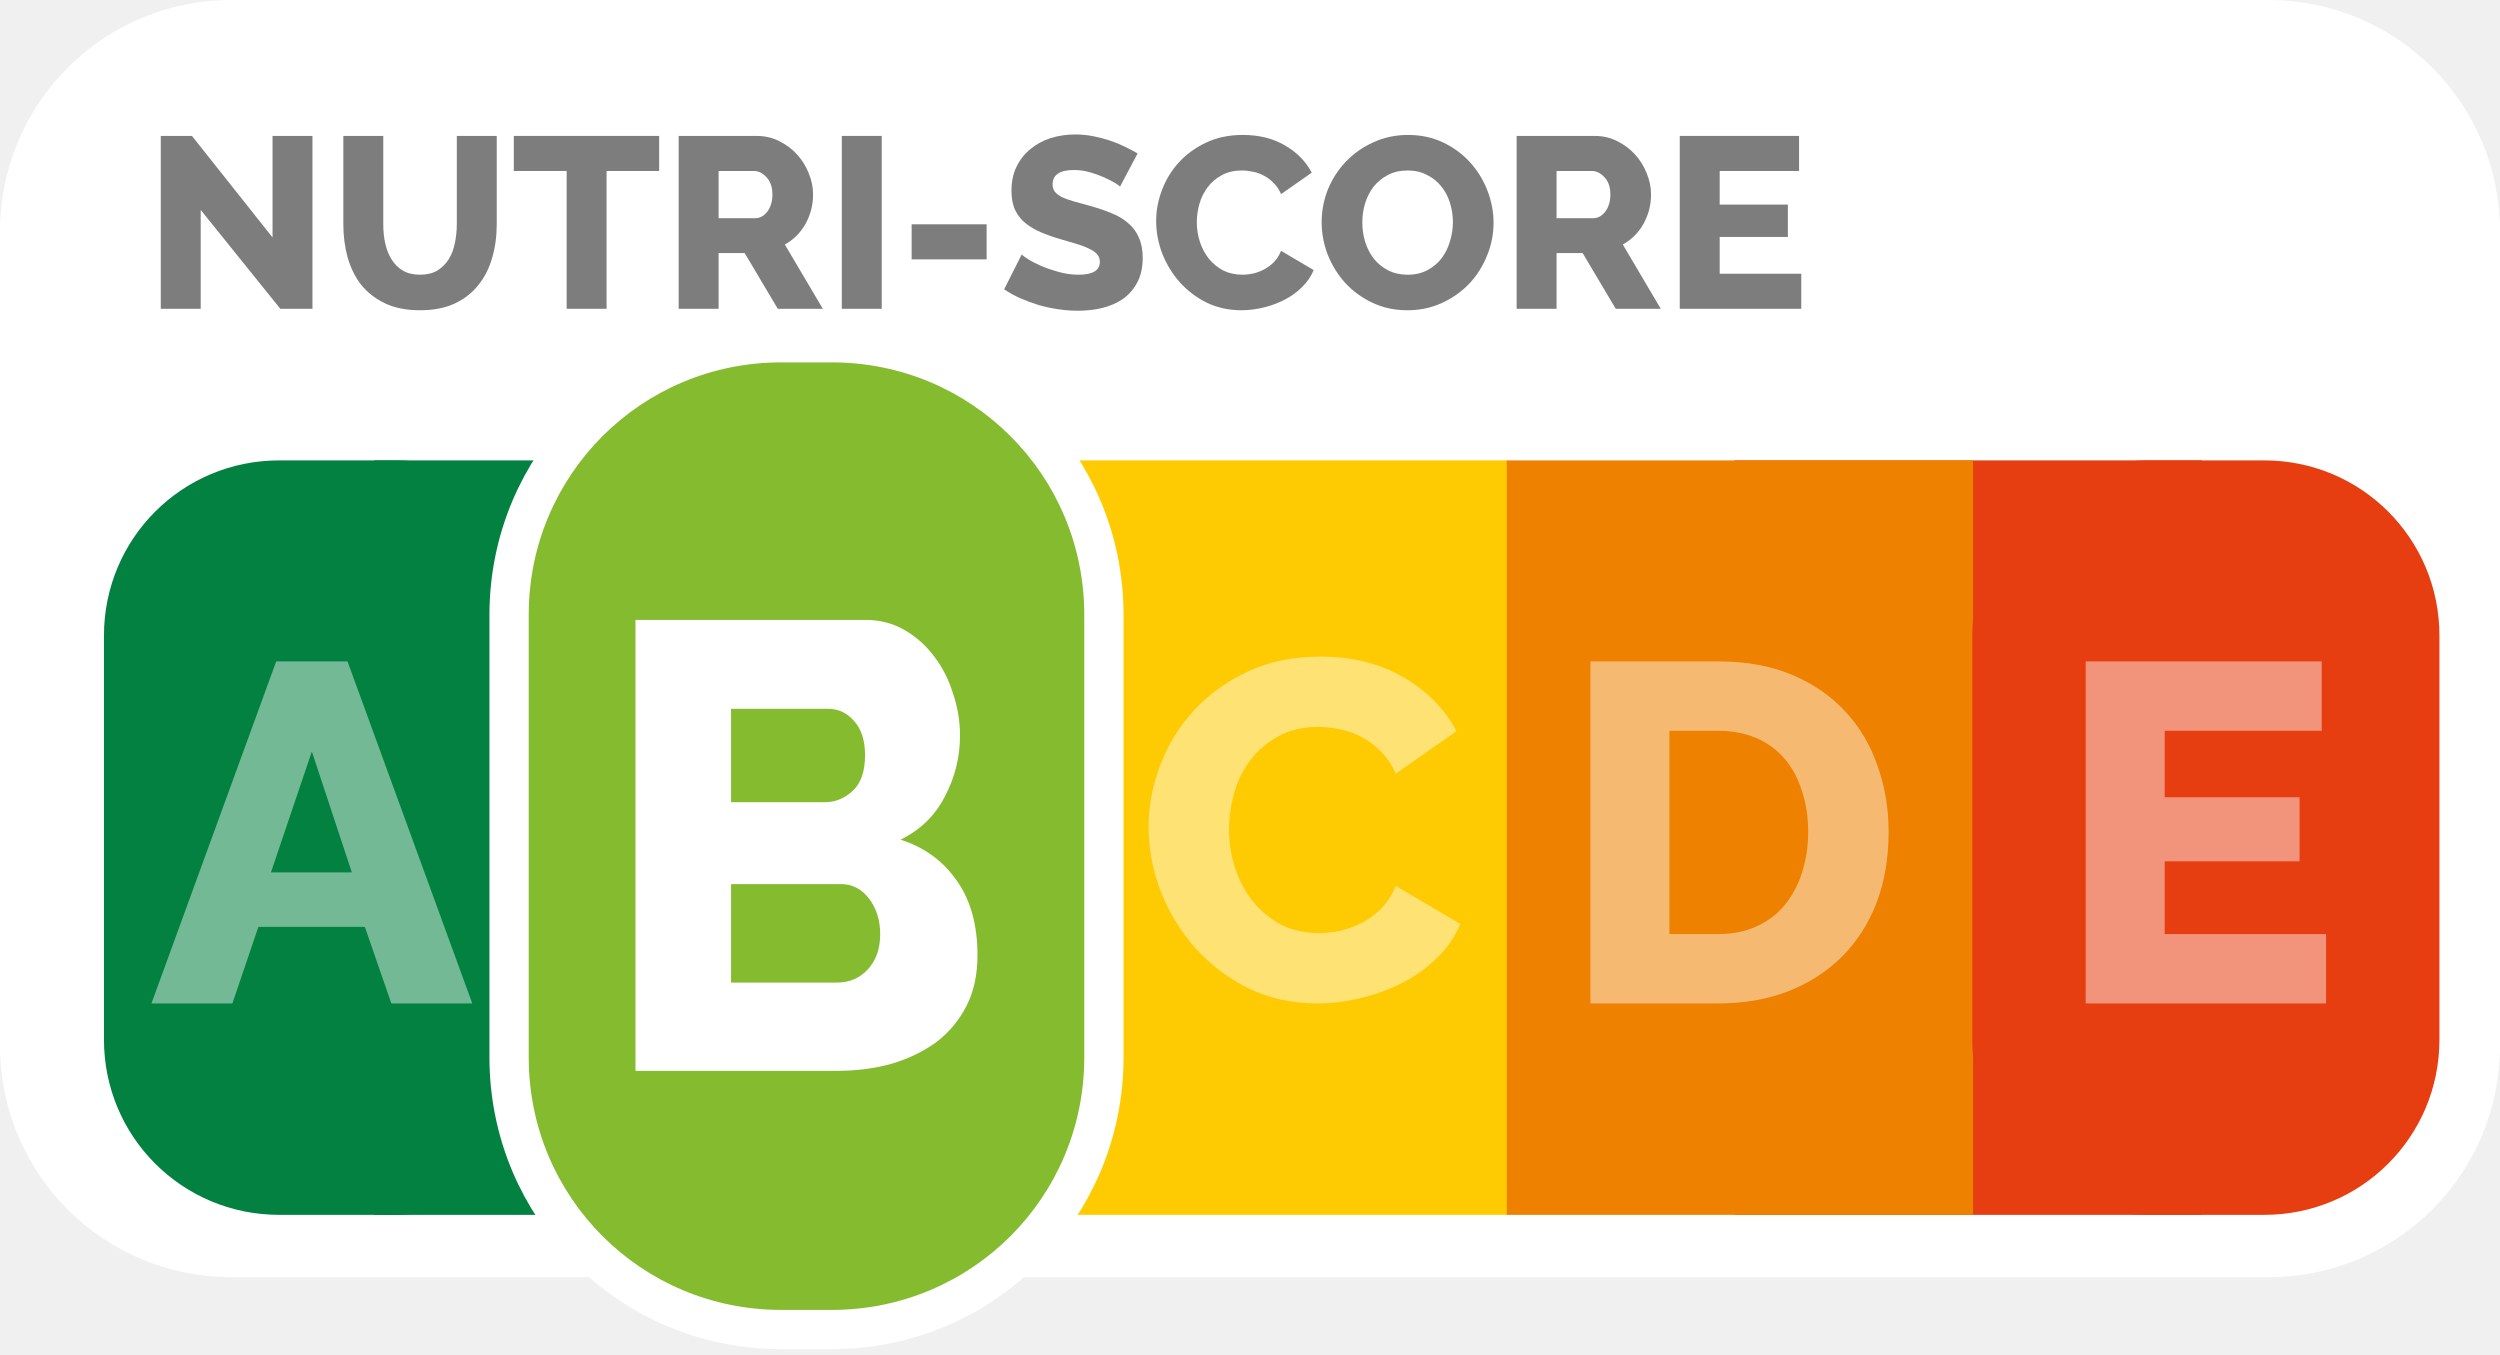
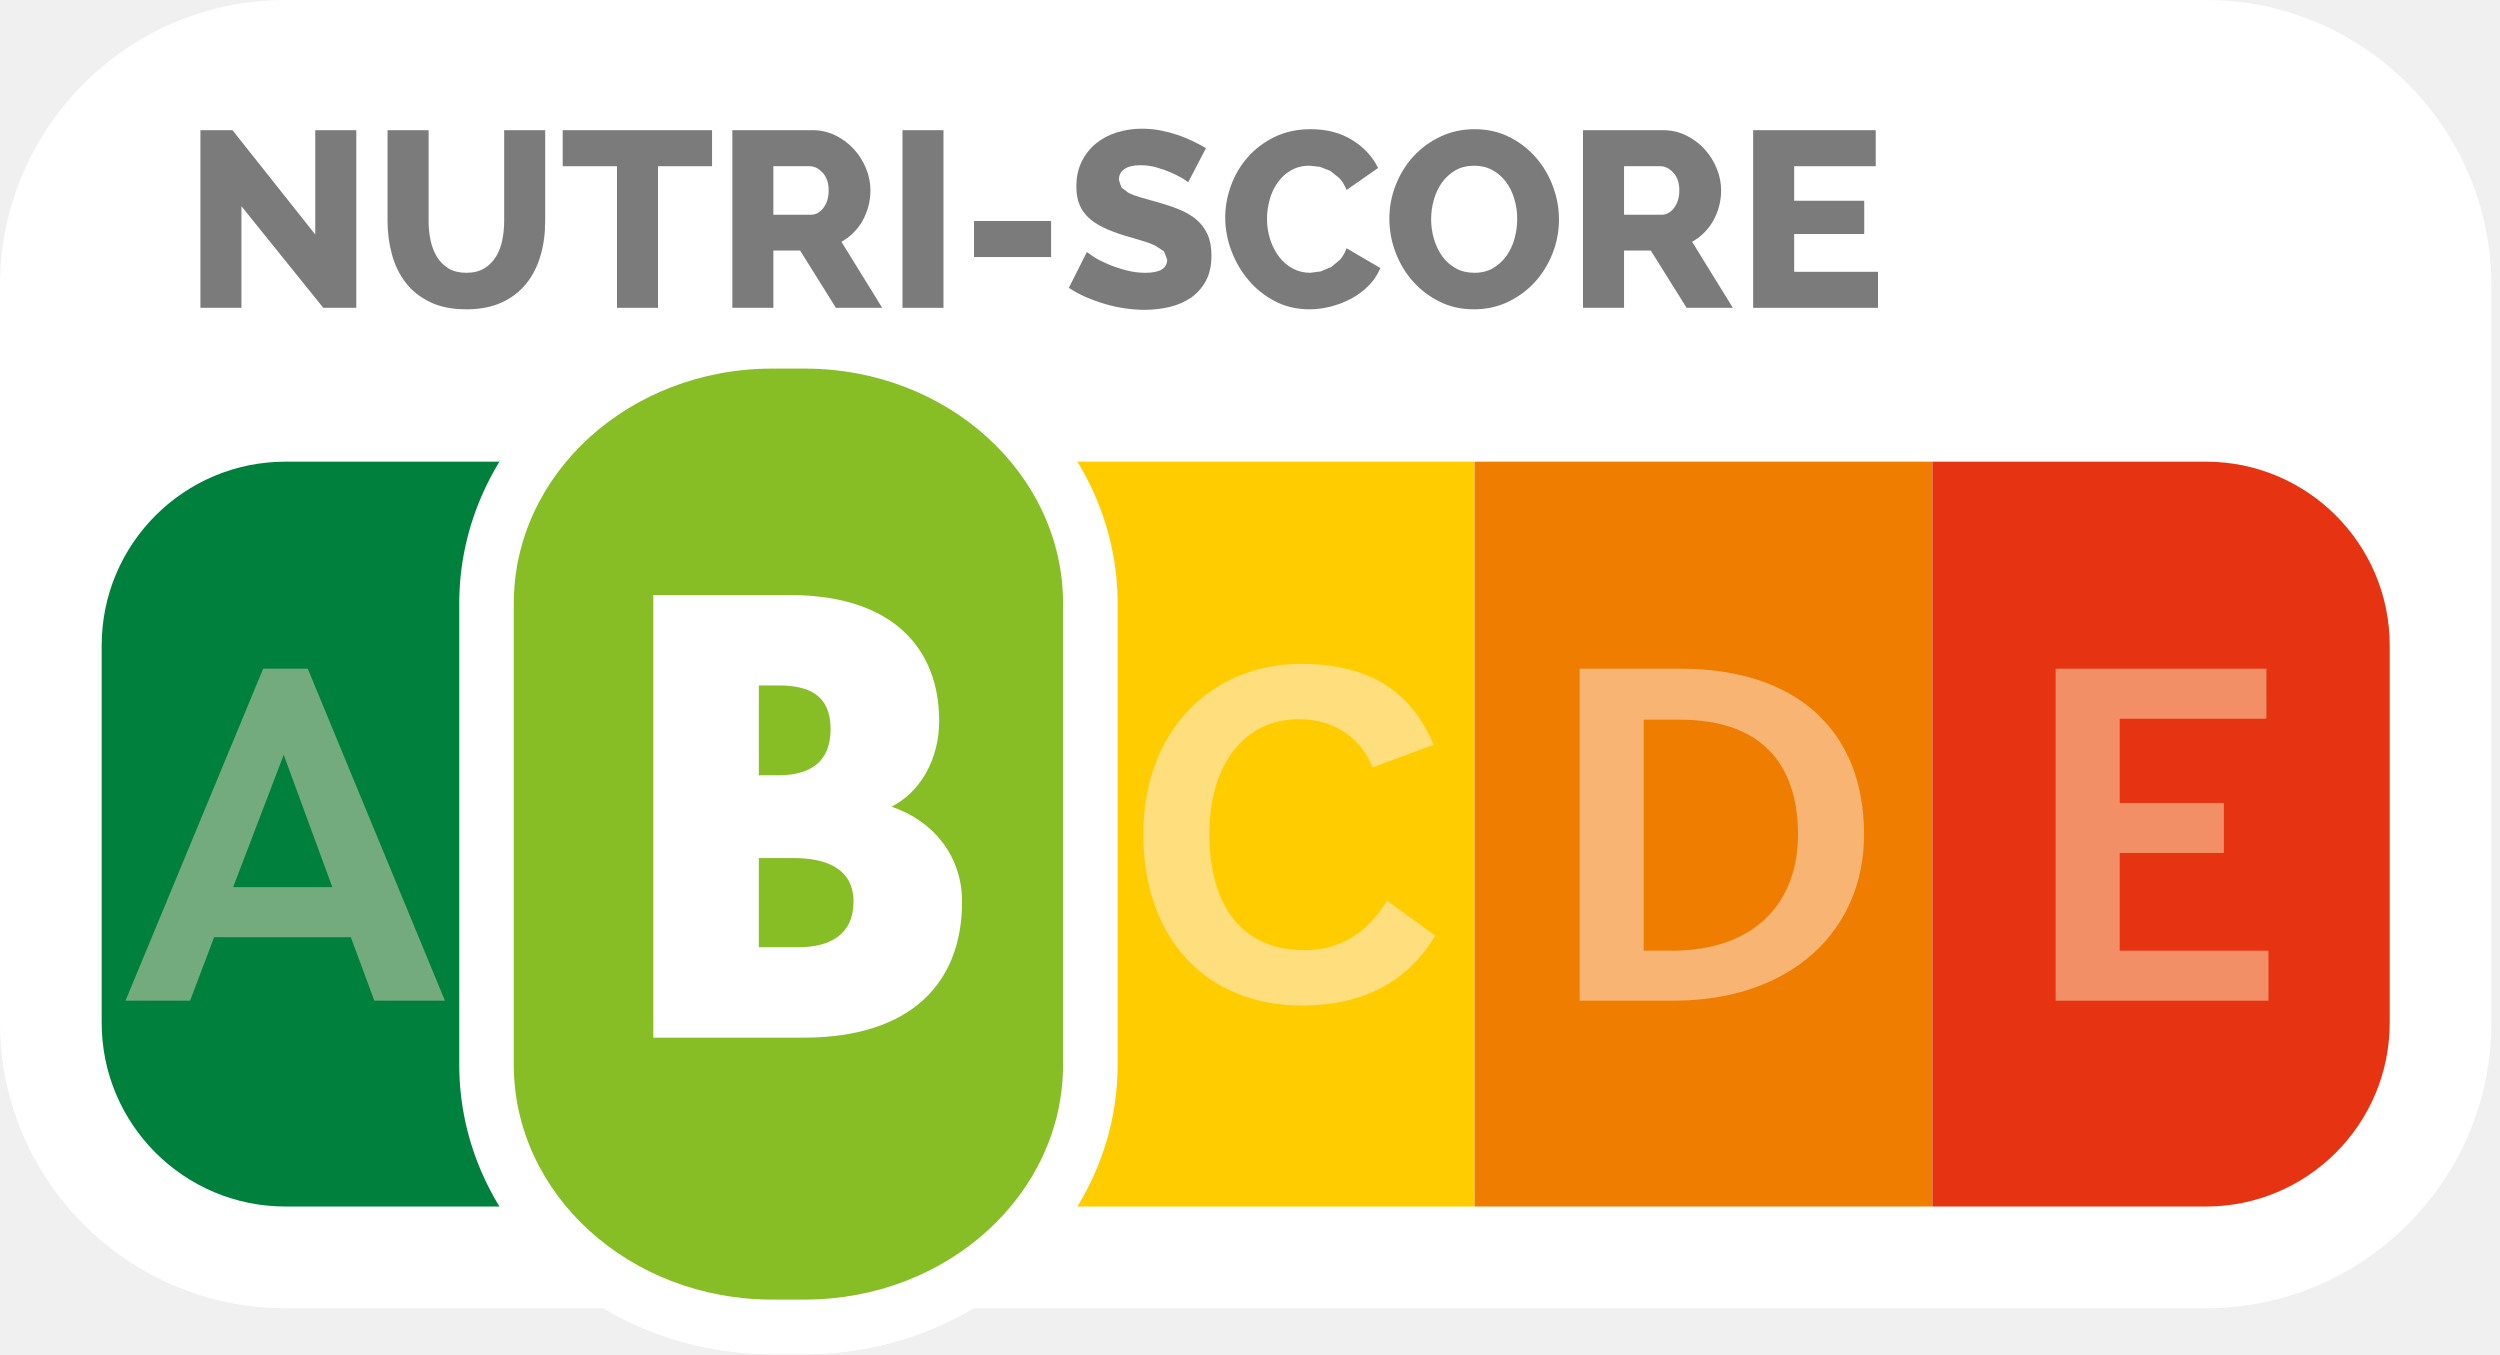
- <svg xmlns="http://www.w3.org/2000/svg" width="240" height="130" viewBox="0 0 240 130" id="svg4443" version="1.1">
-   <defs id="defs4445" />
+ <svg xmlns="http://www.w3.org/2000/svg" width="240" height="130" viewBox="0 0 240 130" version="1.1" id="svg2032">
+   <defs id="defs2029">
+     <clipPath clipPathUnits="userSpaceOnUse" id="clipPath1836">
+       <path d="m -576.406,-131.683 h 841.89 v 595.276 H -576.406 Z" id="path1838" style="stroke-width:1" />
+     </clipPath>
+     <clipPath clipPathUnits="userSpaceOnUse" id="clipPath1817">
+       <path d="m -480.445,-91.617 h 841.89 v 595.276 H -480.445 Z" id="path1819" style="stroke-width:1" />
+     </clipPath>
+     <clipPath clipPathUnits="userSpaceOnUse" id="clipPath1872">
+       <path d="m -488.313,-132.237 h 841.89 v 595.276 H -488.313 Z" id="path1874" style="stroke-width:1" />
+     </clipPath>
+     <clipPath clipPathUnits="userSpaceOnUse" id="clipPath1878">
+       <path d="m -519.714,-136.177 h 841.89 v 595.276 H -519.714 Z" id="path1880" style="stroke-width:1" />
+     </clipPath>
+     <clipPath clipPathUnits="userSpaceOnUse" id="clipPath1886">
+       <path d="m -521.325,-134.642 h 841.89 v 595.276 H -521.325 Z" id="path1888" style="stroke-width:1" />
+     </clipPath>
+     <clipPath clipPathUnits="userSpaceOnUse" id="clipPath1892">
+       <path d="m -532.144,-130.648 h 841.89 v 595.276 H -532.144 Z" id="path1894" style="stroke-width:1" />
+     </clipPath>
+     <clipPath clipPathUnits="userSpaceOnUse" id="clipPath1898">
+       <path d="m -500.02,-102.749 h 841.89 v 595.276 H -500.02 Z" id="path1900" style="stroke-width:1" />
+     </clipPath>
+     <clipPath clipPathUnits="userSpaceOnUse" id="clipPath1904">
+       <path d="m -522.55,-115.224 h 841.89 v 595.276 H -522.55 Z" id="path1906" style="stroke-width:1" />
+     </clipPath>
+     <clipPath clipPathUnits="userSpaceOnUse" id="clipPath1910">
+       <path d="m -561.373,-85.195 h 841.89 v 595.276 H -561.373 Z" id="path1912" style="stroke-width:1" />
+     </clipPath>
+     <clipPath clipPathUnits="userSpaceOnUse" id="clipPath1916">
+       <path d="m -562.786,-87.568 h 841.89 v 595.276 H -562.786 Z" id="path1918" style="stroke-width:1" />
+     </clipPath>
+     <clipPath clipPathUnits="userSpaceOnUse" id="clipPath1593">
+       <path d="m -503.056,-291.809 h 841.89 v 595.276 H -503.056 Z" id="path1595" style="stroke-width:1" />
+     </clipPath>
+     <clipPath clipPathUnits="userSpaceOnUse" id="clipPath1929">
+       <path d="m -503.055,-239.322 h 841.89 v 595.276 H -503.055 Z" id="path1931" style="stroke-width:1" />
+     </clipPath>
+     <clipPath clipPathUnits="userSpaceOnUse" id="clipPath1605">
+       <path d="m -427.382,-279.942 h 841.89 v 595.276 H -427.382 Z" id="path1607" style="stroke-width:1" />
+     </clipPath>
+     <clipPath clipPathUnits="userSpaceOnUse" id="clipPath1618">
+       <path d="m -458.785,-283.881 h 841.89 v 595.276 H -458.785 Z" id="path1620" style="stroke-width:1" />
+     </clipPath>
+     <clipPath clipPathUnits="userSpaceOnUse" id="clipPath1611">
+       <path d="M -460.394,-282.347 H 381.496 V 312.929 H -460.394 Z" id="path1613" style="stroke-width:1" />
+     </clipPath>
+     <clipPath clipPathUnits="userSpaceOnUse" id="clipPath1599">
+       <path d="m -471.214,-278.353 h 841.89 v 595.276 H -471.214 Z" id="path1601" style="stroke-width:1" />
+     </clipPath>
+     <clipPath clipPathUnits="userSpaceOnUse" id="clipPath1624">
+       <path d="m -441.091,-250.452 h 841.89 v 595.276 H -441.091 Z" id="path1626" style="stroke-width:1" />
+     </clipPath>
+     <clipPath clipPathUnits="userSpaceOnUse" id="clipPath1630">
+       <path d="m -461.62,-262.929 h 841.89 v 595.276 H -461.62 Z" id="path1632" style="stroke-width:1" />
+     </clipPath>
+     <clipPath clipPathUnits="userSpaceOnUse" id="clipPath1636">
+       <path d="m -478.601,-250.452 h 841.89 v 595.276 H -478.601 Z" id="path1638" style="stroke-width:1" />
+     </clipPath>
+     <clipPath clipPathUnits="userSpaceOnUse" id="clipPath1642">
+       <path d="m -420.708,-232.9 h 841.89 v 595.276 H -420.708 Z" id="path1644" style="stroke-width:1" />
+     </clipPath>
+     <clipPath clipPathUnits="userSpaceOnUse" id="clipPath1922">
+       <path d="m -422.121,-235.273 h 841.89 v 595.276 H -422.121 Z" id="path1924" style="stroke-width:1" />
+     </clipPath>
+     <clipPath clipPathUnits="userSpaceOnUse" id="clipPath1866">
+       <path d="m -625.833,-291.809 h 841.89 v 595.276 H -625.833 Z" id="path1868" style="stroke-width:1" />
+     </clipPath>
+     <clipPath clipPathUnits="userSpaceOnUse" id="clipPath1717">
+       <path d="m -625.833,-239.322 h 841.89 v 595.276 H -625.833 Z" id="path1719" style="stroke-width:1" />
+     </clipPath>
+     <clipPath clipPathUnits="userSpaceOnUse" id="clipPath1729">
+       <path d="m -542.292,-239.322 h 841.89 v 595.276 H -542.292 Z" id="path1731" style="stroke-width:1" />
+     </clipPath>
+     <clipPath clipPathUnits="userSpaceOnUse" id="clipPath1735">
+       <path d="m -586.469,-262.929 h 841.89 v 595.276 H -586.469 Z" id="path1737" style="stroke-width:1" />
+     </clipPath>
+     <clipPath clipPathUnits="userSpaceOnUse" id="clipPath1741">
+       <path d="m -601.379,-250.452 h 841.89 v 595.276 H -601.379 Z" id="path1743" style="stroke-width:1" />
+     </clipPath>
+     <clipPath clipPathUnits="userSpaceOnUse" id="clipPath1747">
+       <path d="m -550.161,-279.942 h 841.89 v 595.276 H -550.161 Z" id="path1749" style="stroke-width:1" />
+     </clipPath>
+     <clipPath clipPathUnits="userSpaceOnUse" id="clipPath1759">
+       <path d="m -581.562,-283.881 h 841.89 v 595.276 H -581.562 Z" id="path1761" style="stroke-width:1" />
+     </clipPath>
+     <clipPath clipPathUnits="userSpaceOnUse" id="clipPath1765">
+       <path d="M -583.172,-282.347 H 258.718 V 312.929 H -583.172 Z" id="path1767" style="stroke-width:1" />
+     </clipPath>
+     <clipPath clipPathUnits="userSpaceOnUse" id="clipPath1773">
+       <path d="m -593.991,-278.353 h 841.89 v 595.276 H -593.991 Z" id="path1775" style="stroke-width:1" />
+     </clipPath>
+     <clipPath clipPathUnits="userSpaceOnUse" id="clipPath1779">
+       <path d="m -563.464,-232.9 h 841.89 v 595.276 H -563.464 Z" id="path1781" style="stroke-width:1" />
+     </clipPath>
+     <clipPath clipPathUnits="userSpaceOnUse" id="clipPath1785">
+       <path d="m -564.877,-235.273 h 841.89 v 595.276 H -564.877 Z" id="path1787" style="stroke-width:1" />
+     </clipPath>
+   </defs>
  <g id="layer1">
-     <g id="g3877" transform="matrix(0.1235313,0,0,0.1235313,74.0402,-3.432358e-5)">
-       <path style="opacity:1;fill:#ffffff;fill-opacity:1;fill-rule:evenodd;stroke:none;stroke-width:1;stroke-linecap:round;stroke-linejoin:round;stroke-miterlimit:4;stroke-dasharray:none;stroke-dashoffset:0;stroke-opacity:1" d="M -419.315,-3.9161214e-5 H 1163.409 c 99.748,0 180.049,80.302 180.049,180.049 v 632.481 c 0,99.747 -80.302,180.049 -180.049,180.049 H -419.315 c -99.747,0 -180.049,-80.302 -180.049,-180.049 V 180.049 c 0,-99.747 80.302,-180.049 180.049,-180.049 z" id="rect5161" />
-       <path style="opacity:1;fill:#038141;fill-opacity:1;fill-rule:evenodd;stroke:none;stroke-width:1;stroke-linecap:round;stroke-linejoin:round;stroke-miterlimit:4;stroke-dasharray:none;stroke-dashoffset:0;stroke-opacity:1" d="M -308.515,357.79 H 54.515 V 944.105 H -308.515 Z" id="rect5163" />
-       <path style="opacity:1;fill:#e63e11;fill-opacity:1;fill-rule:evenodd;stroke:none;stroke-width:1;stroke-linecap:round;stroke-linejoin:round;stroke-miterlimit:4;stroke-dasharray:none;stroke-dashoffset:0;stroke-opacity:1" d="M 748.698,357.79 H 1111.728 V 944.105 H 748.698 Z" id="rect5165" />
-       <path style="opacity:1;fill:#038141;fill-opacity:1;fill-rule:evenodd;stroke:none;stroke-width:1;stroke-linecap:round;stroke-linejoin:round;stroke-miterlimit:4;stroke-dasharray:none;stroke-dashoffset:0;stroke-opacity:1" d="m -382.381,357.79 h 90.648 c 75.45,0 136.191,60.741 136.191,136.191 v 313.932 c 0,75.45 -60.741,136.191 -136.191,136.191 h -90.648 c -75.45,0 -136.191,-60.741 -136.191,-136.191 V 493.982 c 0,-75.45 60.741,-136.191 136.191,-136.191 z" id="rect5167" />
-       <path style="opacity:1;fill:#ee8100;fill-opacity:1;fill-rule:evenodd;stroke:none;stroke-width:1;stroke-linecap:round;stroke-linejoin:round;stroke-miterlimit:4;stroke-dasharray:none;stroke-dashoffset:0;stroke-opacity:1" d="m 570.957,357.79 h 363.03 v 586.315 h -363.03 z" id="rect5169" />
-       <path id="path5600" style="font-style:normal;font-variant:normal;font-weight:800;font-stretch:normal;font-size:medium;line-height:90%;font-family:Raleway;-inkscape-font-specification:'Raleway Ultra-Bold';letter-spacing:0px;word-spacing:0px;fill:#ffffff;fill-opacity:0.446;stroke:none;stroke-width:1px;stroke-linecap:butt;stroke-linejoin:miter;stroke-opacity:1" d="M 636.604,779.804 V 514.002 h 99.208 q 32.945,0 57.653,10.482 24.708,10.482 41.181,28.452 16.846,17.97 25.083,42.304 8.611,23.96 8.611,51.289 0,30.324 -9.36,55.032 -9.36,24.334 -26.955,41.929 -17.221,17.221 -41.929,26.955 -24.334,9.359 -54.284,9.359 z M 805.819,646.529 q 0,-17.595 -4.867,-31.821 -4.492,-14.6 -13.477,-25.083 -8.985,-10.482 -22.088,-16.098 -13.103,-5.615 -29.575,-5.615 h -37.811 v 157.984 h 37.811 q 16.847,0 29.95,-5.99 13.103,-5.99 21.713,-16.472 8.985,-10.857 13.477,-25.083 4.867,-14.6 4.867,-31.821 z" />
-       <path style="opacity:1;fill:#fecb02;fill-opacity:1;fill-rule:evenodd;stroke:none;stroke-width:1;stroke-linecap:round;stroke-linejoin:round;stroke-miterlimit:4;stroke-dasharray:none;stroke-dashoffset:0;stroke-opacity:1" d="m 188.259,357.79 h 383.321 v 586.315 h -383.321 z" id="rect5175" />
-       <path style="opacity:1;fill:#85bb2f;fill-opacity:1;fill-rule:evenodd;stroke:none;stroke-width:1;stroke-linecap:round;stroke-linejoin:round;stroke-miterlimit:4;stroke-dasharray:none;stroke-dashoffset:0;stroke-opacity:1" d="M 206.865,357.79 H -156.165 V 944.105 H 206.865 Z" id="rect5177" />
-       <path id="path5595" style="font-style:normal;font-variant:normal;font-weight:800;font-stretch:normal;font-size:medium;line-height:90%;font-family:Raleway;-inkscape-font-specification:'Raleway Ultra-Bold';letter-spacing:0px;word-spacing:0px;fill:#ffffff;fill-opacity:0.446;stroke:none;stroke-width:1px;stroke-linecap:butt;stroke-linejoin:miter;stroke-opacity:1" d="m 293.246,642.411 q 0,-23.96 8.985,-47.545 8.985,-23.96 26.206,-42.678 17.221,-18.718 41.929,-30.324 24.708,-11.605 56.155,-11.605 37.437,0 64.766,16.098 27.703,16.098 41.181,41.929 l -47.171,32.945 q -4.492,-10.482 -11.605,-17.221 -6.739,-7.113 -14.975,-11.231 -8.236,-4.492 -16.847,-5.99 -8.61,-1.872 -16.847,-1.872 -17.595,0 -30.698,7.113 -13.103,7.113 -21.713,18.344 -8.61,11.231 -12.729,25.457 -4.118,14.226 -4.118,28.826 0,15.723 4.867,30.324 4.867,14.6 13.852,25.831 9.359,11.231 22.088,17.97 13.103,6.364 29.201,6.364 8.236,0 16.847,-1.872 8.985,-2.246 16.847,-6.364 8.236,-4.492 14.975,-11.231 6.739,-7.113 10.857,-17.221 l 50.165,29.575 q -5.99,14.6 -17.97,26.206 -11.605,11.605 -26.955,19.467 -15.349,7.862 -32.57,11.98 -17.221,4.118 -33.693,4.118 -28.826,0 -53.16,-11.605 -23.96,-11.98 -41.555,-31.447 -17.221,-19.467 -26.955,-44.176 -9.359,-24.708 -9.359,-50.165 z" />
-       <path id="path5592" style="font-style:normal;font-variant:normal;font-weight:800;font-stretch:normal;font-size:medium;line-height:90%;font-family:Raleway;-inkscape-font-specification:'Raleway Ultra-Bold';letter-spacing:0px;word-spacing:0px;fill:#ffffff;fill-opacity:0.446;stroke:none;stroke-width:1px;stroke-linecap:butt;stroke-linejoin:miter;stroke-opacity:1" d="m 154.552,720.902 q 0,17.221 -7.113,29.95 -7.113,12.729 -19.467,21.339 -12.354,8.236 -28.826,12.729 -16.472,4.118 -34.816,4.118 H -65.203 V 523.235 h 147.876 q 13.852,0 25.083,5.99 11.231,5.99 19.093,15.723 7.862,9.359 11.98,21.713 4.492,11.98 4.492,24.708 0,19.093 -9.734,35.939 -9.359,16.847 -28.452,25.457 22.837,6.739 35.94,23.96 13.477,17.221 13.477,44.176 z M 92.033,708.548 q 0,-12.354 -7.113,-20.965 -7.113,-8.61 -17.97,-8.61 H -3.806 v 58.027 H 64.329 q 11.98,0 19.842,-7.862 7.862,-7.862 7.862,-20.59 z M -3.806,575.647 v 55.032 H 56.467 q 10.108,0 17.97,-6.739 7.862,-6.739 7.862,-20.965 0,-13.103 -7.113,-20.216 -6.739,-7.113 -16.472,-7.113 z" />
-       <path style="opacity:1;fill:#0039ff;fill-opacity:0.63;fill-rule:evenodd;stroke:#ffffff;stroke-width:61.032;stroke-linecap:round;stroke-linejoin:round;stroke-miterlimit:4;stroke-dasharray:none;stroke-dashoffset:0;stroke-opacity:1" d="m 7.726,281.616 h 39.326 c 108.699,0 196.208,87.509 196.208,196.208 v 343.941 c 0,108.699 -87.509,196.208 -196.208,196.208 H 7.726 c -108.699,0 -196.208,-87.509 -196.208,-196.208 V 477.823 c 0,-108.699 87.509,-196.208 196.208,-196.208 z" id="rect5187" />
-       <path id="path5588" style="font-style:normal;font-variant:normal;font-weight:800;font-stretch:normal;font-size:medium;line-height:90%;font-family:Raleway;-inkscape-font-specification:'Raleway Ultra-Bold';letter-spacing:0px;word-spacing:0px;fill:#ffffff;fill-opacity:0.446;stroke:none;stroke-width:1px;stroke-linecap:butt;stroke-linejoin:miter;stroke-opacity:1" d="m -384.712,514.002 h 55.407 l 96.962,265.802 h -62.894 l -20.59,-59.525 h -82.736 l -20.216,59.525 h -62.894 z m 58.776,163.974 -31.073,-93.967 -31.821,93.967 z" />
-       <path style="opacity:1;fill:#e63e11;fill-opacity:1;fill-rule:evenodd;stroke:none;stroke-width:1;stroke-linecap:round;stroke-linejoin:round;stroke-miterlimit:4;stroke-dasharray:none;stroke-dashoffset:0;stroke-opacity:1" d="m 1069.556,357.79 h 90.647 c 75.45,0 136.192,60.741 136.192,136.191 v 313.932 c 0,75.45 -60.742,136.191 -136.192,136.191 h -90.647 c -75.45,0 -136.192,-60.741 -136.192,-136.191 V 493.982 c 0,-75.45 60.742,-136.191 136.192,-136.191 z" id="rect5193" />
-       <path id="path5584" style="font-style:normal;font-variant:normal;font-weight:800;font-stretch:normal;font-size:medium;line-height:90%;font-family:Raleway;-inkscape-font-specification:'Raleway Ultra-Bold';letter-spacing:0px;word-spacing:0px;fill:#ffffff;fill-opacity:0.446;stroke:none;stroke-width:1px;stroke-linecap:butt;stroke-linejoin:miter;stroke-opacity:1" d="m 1208.285,725.895 v 53.909 H 1021.474 V 514.002 h 183.441 v 53.909 h -122.044 v 51.663 h 104.824 v 49.791 h -104.824 v 56.53 z" />
-       <path style="opacity:1;fill:#85bb2f;fill-opacity:1;fill-rule:evenodd;stroke:none;stroke-width:15.945;stroke-linecap:round;stroke-linejoin:round;stroke-miterlimit:4;stroke-dasharray:none;stroke-dashoffset:0;stroke-opacity:1" d="m 7.726,281.616 h 39.326 c 108.699,0 196.208,87.509 196.208,196.208 v 343.941 c 0,108.699 -87.509,196.208 -196.208,196.208 H 7.726 c -108.699,0 -196.208,-87.509 -196.208,-196.208 V 477.823 c 0,-108.699 87.509,-196.208 196.208,-196.208 z" id="rect5199" />
-       <path id="path5580" style="font-style:normal;font-variant:normal;font-weight:800;font-stretch:normal;font-size:medium;line-height:90%;font-family:Raleway;-inkscape-font-specification:'Raleway Ultra-Bold';letter-spacing:0px;word-spacing:0px;fill:#ffffff;fill-opacity:1;stroke:none;stroke-width:1px;stroke-linecap:butt;stroke-linejoin:miter;stroke-opacity:1" d="m 160.272,742.361 q 0,22.704 -8.602,39.486 -8.602,16.781 -23.543,28.134 -14.941,10.859 -34.862,16.782 -19.921,5.429 -42.106,5.429 H -105.494 V 481.753 H 73.343 q 16.752,0 30.334,7.897 13.583,7.897 23.09,20.73 9.508,12.339 14.488,28.627 5.433,15.794 5.433,32.576 0,25.172 -11.772,47.383 -11.319,22.211 -34.409,33.563 27.618,8.884 43.464,31.589 16.299,22.704 16.299,58.242 z M 84.662,726.073 q 0,-16.288 -8.602,-27.64 -8.602,-11.352 -21.732,-11.352 H -31.242 v 76.504 h 82.401 q 14.488,0 23.996,-10.365 9.508,-10.365 9.508,-27.147 z M -31.242,550.854 v 72.555 h 72.893 q 12.224,0 21.732,-8.884 9.508,-8.884 9.508,-27.64 0,-17.275 -8.602,-26.653 -8.15,-9.378 -19.921,-9.378 z" />
-       <path id="path5557" style="font-style:normal;font-variant:normal;font-weight:800;font-stretch:normal;font-size:medium;line-height:90%;font-family:Raleway;-inkscape-font-specification:'Raleway Ultra-Bold';letter-spacing:0px;word-spacing:0px;fill:#7d7d7d;fill-opacity:1;stroke:none;stroke-width:1px;stroke-linecap:butt;stroke-linejoin:miter;stroke-opacity:1" d="m -443.389,163.147 v 76.826 h -31.033 V 105.622 h 24.221 l 62.634,78.908 v -78.908 h 31.033 v 134.351 h -24.978 z" />
-       <path id="path5559" style="font-style:normal;font-variant:normal;font-weight:800;font-stretch:normal;font-size:medium;line-height:90%;font-family:Raleway;-inkscape-font-specification:'Raleway Ultra-Bold';letter-spacing:0px;word-spacing:0px;fill:#7d7d7d;fill-opacity:1;stroke:none;stroke-width:1px;stroke-linecap:butt;stroke-linejoin:miter;stroke-opacity:1" d="m -272.94,213.482 q 7.948,0 13.435,-3.217 5.488,-3.406 8.894,-8.894 3.406,-5.488 4.731,-12.489 1.514,-7.191 1.514,-14.57 v -68.689 h 31.033 v 68.689 q 0,14.003 -3.595,26.113 -3.406,12.111 -10.786,21.193 -7.191,9.083 -18.544,14.381 -11.164,5.109 -26.681,5.109 -16.084,0 -27.438,-5.488 -11.354,-5.488 -18.544,-14.57 -7.001,-9.272 -10.408,-21.383 -3.217,-12.111 -3.217,-25.356 v -68.689 h 31.033 v 68.689 q 0,7.758 1.514,14.76 1.514,7.001 4.92,12.489 3.406,5.488 8.704,8.704 5.488,3.217 13.435,3.217 z" />
-       <path id="path5561" style="font-style:normal;font-variant:normal;font-weight:800;font-stretch:normal;font-size:medium;line-height:90%;font-family:Raleway;-inkscape-font-specification:'Raleway Ultra-Bold';letter-spacing:0px;word-spacing:0px;fill:#7d7d7d;fill-opacity:1;stroke:none;stroke-width:1px;stroke-linecap:butt;stroke-linejoin:miter;stroke-opacity:1" d="m -87.102,132.871 h -40.873 v 107.102 h -31.033 V 132.871 H -200.07 v -27.249 h 112.968 z" />
-       <path id="path5563" style="font-style:normal;font-variant:normal;font-weight:800;font-stretch:normal;font-size:medium;line-height:90%;font-family:Raleway;-inkscape-font-specification:'Raleway Ultra-Bold';letter-spacing:0px;word-spacing:0px;fill:#7d7d7d;fill-opacity:1;stroke:none;stroke-width:1px;stroke-linecap:butt;stroke-linejoin:miter;stroke-opacity:1" d="M -71.946,239.973 V 105.622 h 60.553 q 9.461,0 17.409,3.974 8.137,3.974 14.003,10.408 5.866,6.434 9.083,14.57 3.406,8.137 3.406,16.463 0,6.244 -1.514,12.111 -1.514,5.677 -4.352,10.786 -2.838,5.109 -7.001,9.272 -3.974,3.974 -9.083,6.812 l 29.519,49.956 H 5.069 L -20.665,196.641 H -40.913 v 43.333 z m 31.033,-70.392 h 28.384 q 5.487,0 9.461,-5.109 3.974,-5.298 3.974,-13.435 0,-8.326 -4.541,-13.246 -4.541,-4.92 -9.84,-4.92 H -40.913 Z" />
-       <path id="path5565" style="font-style:normal;font-variant:normal;font-weight:800;font-stretch:normal;font-size:medium;line-height:90%;font-family:Raleway;-inkscape-font-specification:'Raleway Ultra-Bold';letter-spacing:0px;word-spacing:0px;fill:#7d7d7d;fill-opacity:1;stroke:none;stroke-width:1px;stroke-linecap:butt;stroke-linejoin:miter;stroke-opacity:1" d="M 54.821,239.973 V 105.622 h 31.033 v 134.351 z" />
-       <path id="path5567" style="font-style:normal;font-variant:normal;font-weight:800;font-stretch:normal;font-size:medium;line-height:90%;font-family:Raleway;-inkscape-font-specification:'Raleway Ultra-Bold';letter-spacing:0px;word-spacing:0px;fill:#7d7d7d;fill-opacity:1;stroke:none;stroke-width:1px;stroke-linecap:butt;stroke-linejoin:miter;stroke-opacity:1" d="M 109.088,201.56 V 174.312 h 58.282 v 27.249 z" />
-       <path id="path5569" style="font-style:normal;font-variant:normal;font-weight:800;font-stretch:normal;font-size:medium;line-height:90%;font-family:Raleway;-inkscape-font-specification:'Raleway Ultra-Bold';letter-spacing:0px;word-spacing:0px;fill:#7d7d7d;fill-opacity:1;stroke:none;stroke-width:1px;stroke-linecap:butt;stroke-linejoin:miter;stroke-opacity:1" d="m 271.069,144.982 q -0.568,-0.757 -3.974,-2.838 -3.406,-2.081 -8.515,-4.352 -5.109,-2.271 -11.164,-3.974 -6.055,-1.703 -12.111,-1.703 -16.652,0 -16.652,11.164 0,3.406 1.703,5.677 1.892,2.271 5.298,4.163 3.595,1.703 8.894,3.217 5.298,1.514 12.3,3.406 9.651,2.649 17.409,5.866 7.758,3.028 13.057,7.758 5.488,4.541 8.326,11.164 3.028,6.623 3.028,15.895 0,11.354 -4.352,19.301 -4.163,7.758 -11.164,12.678 -7.001,4.731 -16.084,7.001 -9.083,2.081 -18.733,2.081 -7.38,0 -15.138,-1.135 -7.758,-1.135 -15.138,-3.217 -7.38,-2.271 -14.381,-5.298 -6.812,-3.028 -12.678,-7.001 l 13.624,-27.059 q 0.757,0.946 4.92,3.595 4.163,2.649 10.218,5.298 6.244,2.649 13.814,4.731 7.569,2.081 15.327,2.081 16.463,0 16.463,-10.029 0,-3.785 -2.46,-6.245 -2.46,-2.46 -6.812,-4.352 -4.352,-2.081 -10.408,-3.785 -5.866,-1.703 -12.867,-3.784 -9.272,-2.838 -16.084,-6.055 -6.812,-3.406 -11.354,-7.758 -4.352,-4.352 -6.623,-10.029 -2.081,-5.677 -2.081,-13.246 0,-10.597 3.974,-18.733 3.974,-8.137 10.786,-13.624 6.812,-5.677 15.706,-8.515 9.083,-2.838 19.112,-2.838 7.001,0 13.813,1.325 6.812,1.325 13.057,3.406 6.244,2.081 11.543,4.731 5.488,2.649 10.029,5.298 z" />
-       <path id="path5571" style="font-style:normal;font-variant:normal;font-weight:800;font-stretch:normal;font-size:medium;line-height:90%;font-family:Raleway;-inkscape-font-specification:'Raleway Ultra-Bold';letter-spacing:0px;word-spacing:0px;fill:#7d7d7d;fill-opacity:1;stroke:none;stroke-width:1px;stroke-linecap:butt;stroke-linejoin:miter;stroke-opacity:1" d="m 299.119,171.663 q 0,-12.111 4.541,-24.032 4.541,-12.111 13.246,-21.572 8.704,-9.461 21.193,-15.327 12.489,-5.866 28.384,-5.866 18.923,0 32.736,8.137 14.003,8.137 20.815,21.193 l -23.843,16.652 q -2.271,-5.298 -5.866,-8.704 -3.406,-3.595 -7.569,-5.677 -4.163,-2.271 -8.515,-3.028 -4.352,-0.946 -8.515,-0.946 -8.894,0 -15.517,3.595 -6.623,3.595 -10.975,9.272 -4.352,5.677 -6.434,12.867 -2.081,7.191 -2.081,14.57 0,7.948 2.46,15.327 2.46,7.38 7.001,13.057 4.731,5.677 11.164,9.083 6.623,3.217 14.76,3.217 4.163,0 8.515,-0.946 4.541,-1.135 8.515,-3.217 4.163,-2.271 7.569,-5.677 3.406,-3.595 5.488,-8.704 l 25.356,14.949 q -3.028,7.38 -9.083,13.246 -5.866,5.866 -13.624,9.84 -7.758,3.974 -16.463,6.055 -8.704,2.082 -17.03,2.082 -14.57,0 -26.87,-5.866 -12.111,-6.055 -21.004,-15.895 -8.704,-9.84 -13.624,-22.329 -4.731,-12.489 -4.731,-25.356 z" />
-       <path id="path5573" style="font-style:normal;font-variant:normal;font-weight:800;font-stretch:normal;font-size:medium;line-height:90%;font-family:Raleway;-inkscape-font-specification:'Raleway Ultra-Bold';letter-spacing:0px;word-spacing:0px;fill:#7d7d7d;fill-opacity:1;stroke:none;stroke-width:1px;stroke-linecap:butt;stroke-linejoin:miter;stroke-opacity:1" d="m 494.342,241.109 q -14.949,0 -27.249,-5.866 -12.3,-5.866 -21.004,-15.327 -8.704,-9.651 -13.624,-21.95 -4.731,-12.3 -4.731,-25.356 0,-13.246 4.92,-25.546 5.109,-12.3 14.003,-21.572 9.083,-9.461 21.383,-14.949 12.3,-5.677 26.87,-5.677 14.949,0 27.249,5.866 12.3,5.866 21.004,15.517 8.704,9.651 13.435,21.95 4.731,12.3 4.731,24.978 0,13.246 -5.109,25.546 -4.92,12.3 -13.814,21.761 -8.894,9.272 -21.193,14.949 -12.3,5.677 -26.87,5.677 z M 459.335,172.987 q 0,7.758 2.271,15.138 2.271,7.191 6.623,12.867 4.541,5.677 11.164,9.083 6.623,3.406 15.138,3.406 8.894,0 15.517,-3.595 6.623,-3.595 10.975,-9.272 4.352,-5.866 6.434,-13.057 2.271,-7.38 2.271,-14.949 0,-7.758 -2.271,-14.949 -2.271,-7.38 -6.812,-12.867 -4.541,-5.677 -11.164,-8.894 -6.434,-3.406 -14.949,-3.406 -8.894,0 -15.517,3.595 -6.434,3.406 -10.975,9.083 -4.352,5.677 -6.623,13.057 -2.081,7.191 -2.081,14.76 z" />
-       <path id="path5575" style="font-style:normal;font-variant:normal;font-weight:800;font-stretch:normal;font-size:medium;line-height:90%;font-family:Raleway;-inkscape-font-specification:'Raleway Ultra-Bold';letter-spacing:0px;word-spacing:0px;fill:#7d7d7d;fill-opacity:1;stroke:none;stroke-width:1px;stroke-linecap:butt;stroke-linejoin:miter;stroke-opacity:1" d="M 579.26,239.973 V 105.622 h 60.553 q 9.461,0 17.409,3.974 8.137,3.974 14.003,10.408 5.866,6.434 9.083,14.57 3.406,8.137 3.406,16.463 0,6.244 -1.514,12.111 -1.514,5.677 -4.352,10.786 -2.838,5.109 -7.001,9.272 -3.974,3.974 -9.083,6.812 l 29.519,49.956 h -35.007 l -25.735,-43.333 h -20.247 v 43.333 z m 31.033,-70.392 h 28.384 q 5.488,0 9.461,-5.109 3.974,-5.298 3.974,-13.435 0,-8.326 -4.541,-13.246 -4.541,-4.92 -9.84,-4.92 h -27.438 z" />
-       <path id="path5577" style="font-style:normal;font-variant:normal;font-weight:800;font-stretch:normal;font-size:medium;line-height:90%;font-family:Raleway;-inkscape-font-specification:'Raleway Ultra-Bold';letter-spacing:0px;word-spacing:0px;fill:#7d7d7d;fill-opacity:1;stroke:none;stroke-width:1px;stroke-linecap:butt;stroke-linejoin:miter;stroke-opacity:1" d="m 800.451,212.725 v 27.249 H 706.027 V 105.622 h 92.721 v 27.249 h -61.688 v 26.113 h 52.983 v 25.167 h -52.983 v 28.573 z" />
+     <g id="g2493" transform="matrix(2.206756,0,0,-2.206756,-1169.297,643.9515)">
+       <path d="m 0,0 h -83.541 c -6.85,0 -12.421,-5.573 -12.421,-12.421 V -44.49 c 0,-6.85 5.571,-12.422 12.421,-12.422 H -69.7 c 2.118,-1.258 4.631,-1.998 7.33,-1.998 h 1.413 c 2.7,0 5.212,0.74 7.331,1.998 H 0 c 6.849,0 12.42,5.572 12.42,12.422 v 32.069 C 12.42,-5.573 6.849,0 0,0" style="fill:#ffffff;fill-opacity:1;fill-rule:nonzero;stroke:none" id="path364" transform="translate(625.8334,291.8091)" clip-path="url(#clipPath1866)" />
+       <path d="m 594.021,239.322 h -19.916 v 32.404 h 19.916 z" style="fill:#ffcc00;fill-opacity:1;fill-rule:nonzero;stroke:none" id="path366" />
+       <path d="m 613.937,239.322 h -19.916 v 32.404 h 19.916 z" style="fill:#ef7d00;fill-opacity:1;fill-rule:nonzero;stroke:none" id="path368" />
+       <path d="M 0,0 H -11.897 V 32.404 H 0 c 4.416,0 7.997,-3.58 7.997,-7.997 V 7.998 C 7.997,3.581 4.416,0 0,0" style="fill:#e63312;fill-opacity:1;fill-rule:nonzero;stroke:none" id="path380" transform="translate(625.8334,239.3216)" clip-path="url(#clipPath1717)" />
+       <path d="M 0,0 H 11.896 V 32.404 H 0 c -4.417,0 -7.998,-3.58 -7.998,-7.997 V 7.998 C -7.998,3.581 -4.417,0 0,0" style="fill:#00803d;fill-opacity:1;fill-rule:nonzero;stroke:none" id="path384" transform="translate(542.2922,239.3216)" clip-path="url(#clipPath1729)" />
+       <path d="m 0,0 c -3.877,0 -6.861,-2.889 -6.861,-7.41 0,-4.544 2.745,-7.453 6.905,-7.453 2.68,0 4.596,1.047 5.794,3.036 l -2.091,1.528 c -0.849,-1.382 -2.026,-2.157 -3.594,-2.157 -2.657,0 -4.139,1.843 -4.139,5.067 0,3.014 1.525,4.981 3.877,4.981 1.547,0 2.68,-0.774 3.224,-2.093 l 2.658,0.984 C 4.901,-1.487 3.311,0 0,0" style="fill:#ffdf7d;fill-opacity:1;fill-rule:nonzero;stroke:none" id="path388" transform="translate(586.4691,262.9289)" clip-path="url(#clipPath1735)" />
+       <path d="m 0,0 v 10.048 h 1.568 c 3.463,0 5.141,-1.842 5.141,-5.003 C 6.709,2.156 4.901,0 1.22,0 Z M 1.59,12.267 H -2.789 V -2.176 h 4.074 c 5.162,0 8.299,3.076 8.299,7.221 0,4.521 -2.919,7.222 -7.994,7.222" style="fill:#f8b472;fill-opacity:1;fill-rule:nonzero;stroke:none" id="path392" transform="translate(601.3794,250.4523)" clip-path="url(#clipPath1741)" />
+       <path d="m 628.467,262.719 h -9.17 v -14.443 h 9.258 v 2.176 h -6.47 v 4.25 h 4.531 v 2.177 h -4.531 v 3.663 h 6.382 z" style="fill:#f28f66;fill-opacity:1;fill-rule:nonzero;stroke:none" id="path396" />
+       <path d="m 540.375,282.837 v -4.419 h -1.785 v 7.728 h 1.394 l 3.602,-4.539 v 4.539 h 1.785 v -7.728 h -1.436 z" style="fill:#7c7b7b;fill-opacity:1;fill-rule:nonzero;stroke:none" id="path400" />
+       <path d="M 0,0 C 0.304,0 0.562,0.063 0.772,0.19 0.983,0.317 1.154,0.486 1.284,0.696 1.415,0.907 1.507,1.148 1.561,1.42 1.616,1.692 1.644,1.97 1.644,2.253 V 6.204 H 3.428 V 2.253 C 3.428,1.715 3.361,1.215 3.227,0.751 3.092,0.286 2.885,-0.121 2.606,-0.469 2.327,-0.817 1.972,-1.091 1.539,-1.291 1.108,-1.489 0.594,-1.589 0,-1.589 c -0.617,0 -1.143,0.104 -1.579,0.315 -0.436,0.21 -0.789,0.491 -1.06,0.843 -0.273,0.353 -0.473,0.761 -0.599,1.225 -0.128,0.464 -0.192,0.951 -0.192,1.459 v 3.951 h 1.786 V 2.253 c 0,-0.297 0.029,-0.581 0.088,-0.85 0.057,-0.267 0.152,-0.508 0.282,-0.718 0.131,-0.211 0.299,-0.377 0.506,-0.5 C -0.561,0.061 -0.305,0 0,0" style="fill:#7c7b7b;fill-opacity:1;fill-rule:nonzero;stroke:none" id="path412" transform="translate(550.1606,279.9418)" clip-path="url(#clipPath1747)" />
+       <path d="m 560.848,284.578 h -2.351 v -6.16 h -1.785 v 6.16 h -2.362 v 1.568 h 6.498 z" style="fill:#7c7b7b;fill-opacity:1;fill-rule:nonzero;stroke:none" id="path416" />
+       <path d="m 561.73,278.418 v 7.728 h 3.482 c 0.364,0 0.699,-0.077 1.008,-0.229 0.307,-0.152 0.574,-0.352 0.799,-0.599 0.225,-0.246 0.401,-0.526 0.528,-0.838 0.128,-0.312 0.191,-0.627 0.191,-0.947 0,-0.239 -0.029,-0.47 -0.087,-0.691 -0.059,-0.221 -0.142,-0.43 -0.25,-0.626 -0.109,-0.195 -0.242,-0.371 -0.398,-0.527 -0.156,-0.157 -0.332,-0.289 -0.527,-0.398 l 1.774,-2.873 h -2.014 l -1.557,2.492 h -1.164 v -2.492 z m 1.785,4.049 h 1.633 c 0.21,0 0.391,0.099 0.544,0.299 0.153,0.2 0.228,0.455 0.228,0.767 0,0.32 -0.087,0.573 -0.261,0.763 -0.174,0.188 -0.363,0.282 -0.566,0.282 h -1.578 z" style="fill:#7c7b7b;fill-opacity:1;fill-rule:nonzero;stroke:none" id="path428" />
+       <path d="m 569.132,286.146 h 1.784 v -7.728 h -1.784 z" style="fill:#7c7b7b;fill-opacity:1;fill-rule:nonzero;stroke:none" id="path430" />
+       <path d="m 572.244,282.195 h 3.353 v -1.568 h -3.353 z" style="fill:#7c7b7b;fill-opacity:1;fill-rule:nonzero;stroke:none" id="path432" />
+       <path d="M 0,0 -0.24,0.164 C -0.37,0.243 -0.534,0.327 -0.73,0.414 -0.925,0.501 -1.139,0.577 -1.372,0.643 -1.604,0.708 -1.837,0.74 -2.068,0.74 -2.374,0.74 -2.607,0.686 -2.771,0.577 -2.934,0.469 -3.015,0.309 -3.015,0.098 l 0.109,-0.327 0.31,-0.233 c 0.134,-0.069 0.301,-0.133 0.5,-0.191 0.2,-0.058 0.43,-0.124 0.692,-0.196 0.37,-0.102 0.704,-0.212 1.001,-0.332 0.298,-0.119 0.551,-0.268 0.762,-0.446 0.21,-0.178 0.372,-0.394 0.484,-0.648 0.113,-0.254 0.169,-0.559 0.169,-0.914 0,-0.435 -0.082,-0.803 -0.245,-1.104 -0.163,-0.302 -0.38,-0.545 -0.647,-0.73 -0.269,-0.185 -0.579,-0.319 -0.931,-0.403 -0.352,-0.084 -0.713,-0.125 -1.083,-0.125 -0.283,0 -0.571,0.022 -0.866,0.066 -0.294,0.043 -0.582,0.106 -0.865,0.19 -0.283,0.083 -0.558,0.183 -0.827,0.299 -0.269,0.116 -0.516,0.251 -0.741,0.403 l 0.785,1.557 0.293,-0.207 c 0.159,-0.103 0.356,-0.204 0.588,-0.305 0.232,-0.102 0.493,-0.193 0.784,-0.272 0.29,-0.08 0.584,-0.12 0.881,-0.12 0.632,0 0.947,0.193 0.947,0.577 l -0.141,0.359 -0.392,0.255 c -0.167,0.077 -0.363,0.148 -0.588,0.213 -0.225,0.066 -0.471,0.138 -0.74,0.218 -0.355,0.109 -0.664,0.227 -0.925,0.354 -0.261,0.126 -0.479,0.274 -0.653,0.44 -0.174,0.167 -0.303,0.36 -0.386,0.577 -0.084,0.218 -0.126,0.471 -0.126,0.762 0,0.407 0.077,0.765 0.229,1.077 0.152,0.312 0.359,0.575 0.62,0.79 0.261,0.214 0.564,0.376 0.909,0.484 0.345,0.109 0.71,0.163 1.094,0.163 0.276,0 0.545,-0.025 0.806,-0.075 0.261,-0.052 0.51,-0.117 0.745,-0.196 C -0.228,1.977 -0.004,1.886 0.206,1.785 0.417,1.684 0.605,1.582 0.772,1.481 Z" style="fill:#7c7b7b;fill-opacity:1;fill-rule:nonzero;stroke:none" id="path444" transform="translate(581.5617,283.8814)" clip-path="url(#clipPath1759)" />
+       <path d="M 0,0 C 0,0.464 0.084,0.927 0.251,1.388 0.418,1.848 0.661,2.26 0.98,2.623 1.299,2.986 1.689,3.28 2.15,3.505 2.611,3.73 3.135,3.842 3.723,3.842 4.412,3.842 5.011,3.686 5.519,3.374 6.027,3.062 6.404,2.656 6.651,2.155 L 5.28,1.198 C 5.199,1.4 5.098,1.569 4.975,1.704 L 4.572,2.03 4.12,2.204 3.679,2.253 C 3.36,2.253 3.084,2.184 2.853,2.046 2.619,1.908 2.428,1.731 2.276,1.513 2.123,1.295 2.008,1.048 1.933,0.773 1.856,0.497 1.818,0.218 1.818,-0.065 c 0,-0.305 0.046,-0.599 0.136,-0.882 0.091,-0.283 0.218,-0.533 0.381,-0.751 0.163,-0.217 0.361,-0.39 0.593,-0.517 0.233,-0.127 0.49,-0.19 0.773,-0.19 l 0.452,0.059 0.451,0.186 0.393,0.326 c 0.115,0.134 0.21,0.3 0.283,0.495 L 6.749,-2.198 C 6.633,-2.482 6.464,-2.736 6.243,-2.961 6.021,-3.186 5.77,-3.374 5.486,-3.526 5.203,-3.679 4.904,-3.795 4.588,-3.875 4.272,-3.955 3.963,-3.994 3.657,-3.994 3.121,-3.994 2.629,-3.88 2.183,-3.652 1.736,-3.423 1.352,-3.121 1.029,-2.743 0.706,-2.366 0.453,-1.937 0.273,-1.459 0.091,-0.98 0,-0.494 0,0" style="fill:#7c7b7b;fill-opacity:1;fill-rule:nonzero;stroke:none" id="path448" transform="translate(583.1716,282.347)" clip-path="url(#clipPath1765)" />
+       <path d="m 0,0 c -0.551,0 -1.052,0.112 -1.502,0.337 -0.45,0.225 -0.836,0.52 -1.159,0.887 -0.324,0.366 -0.573,0.785 -0.751,1.258 -0.178,0.47 -0.267,0.957 -0.267,1.457 0,0.508 0.092,0.998 0.278,1.47 0.185,0.471 0.442,0.888 0.772,1.247 0.33,0.358 0.722,0.645 1.176,0.859 0.453,0.214 0.949,0.321 1.486,0.321 0.55,0 1.052,-0.112 1.501,-0.337 C 1.984,7.274 2.371,6.977 2.694,6.606 3.016,6.236 3.265,5.815 3.439,5.344 3.613,4.872 3.7,4.393 3.7,3.907 3.7,3.399 3.607,2.909 3.423,2.438 3.238,1.966 2.983,1.551 2.656,1.191 2.33,0.832 1.939,0.543 1.486,0.326 1.032,0.108 0.537,0 0,0 m -1.862,3.917 c 0,-0.297 0.042,-0.585 0.126,-0.864 0.083,-0.28 0.203,-0.528 0.359,-0.747 0.156,-0.217 0.352,-0.391 0.588,-0.522 0.235,-0.13 0.506,-0.195 0.811,-0.195 0.312,0 0.584,0.069 0.816,0.207 C 1.07,1.933 1.264,2.113 1.421,2.334 1.577,2.555 1.692,2.806 1.769,3.085 1.844,3.365 1.883,3.65 1.883,3.939 1.883,4.237 1.84,4.526 1.757,4.805 1.674,5.085 1.553,5.331 1.393,5.545 1.233,5.759 1.038,5.929 0.805,6.057 0.573,6.184 0.308,6.247 0.011,6.247 -0.301,6.247 -0.573,6.18 -0.805,6.046 -1.038,5.911 -1.232,5.735 -1.388,5.518 -1.544,5.3 -1.662,5.051 -1.741,4.773 -1.821,4.493 -1.862,4.208 -1.862,3.917" style="fill:#7c7b7b;fill-opacity:1;fill-rule:nonzero;stroke:none" id="path452" transform="translate(593.9914,278.3528)" clip-path="url(#clipPath1773)" />
+       <path d="m 598.736,278.418 v 7.728 h 3.483 c 0.363,0 0.698,-0.077 1.007,-0.229 0.308,-0.152 0.575,-0.352 0.8,-0.599 0.225,-0.246 0.401,-0.526 0.528,-0.838 0.126,-0.312 0.191,-0.627 0.191,-0.947 0,-0.239 -0.03,-0.47 -0.087,-0.691 -0.059,-0.221 -0.142,-0.43 -0.251,-0.626 -0.109,-0.195 -0.241,-0.371 -0.397,-0.527 -0.156,-0.157 -0.332,-0.289 -0.528,-0.398 l 1.774,-2.873 h -2.013 l -1.557,2.492 h -1.164 v -2.492 z m 1.786,4.049 h 1.632 c 0.21,0 0.392,0.099 0.544,0.299 0.153,0.2 0.229,0.455 0.229,0.767 0,0.32 -0.087,0.573 -0.261,0.763 -0.175,0.188 -0.364,0.282 -0.566,0.282 h -1.578 z" style="fill:#7c7b7b;fill-opacity:1;fill-rule:nonzero;stroke:none" id="path456" />
+       <path d="m 611.57,279.985 v -1.567 h -5.432 v 7.728 h 5.333 v -1.568 h -3.548 v -1.502 h 3.048 v -1.447 h -3.048 v -1.644 z" style="fill:#7c7b7b;fill-opacity:1;fill-rule:nonzero;stroke:none" id="path460" />
+       <path d="m 540.014,253.216 2.2,5.756 2.114,-5.756 z m 3.246,9.503 h -1.939 l -5.99,-14.443 h 2.81 l 1.045,2.763 h 5.947 l 1.024,-2.763 h 3.071 z" style="fill:#74ab7e;fill-opacity:1;fill-rule:nonzero;stroke:none" id="path464" />
+       <path d="m 0,0 c -7.507,0 -13.614,5.649 -13.614,12.592 v 20.063 c 0,6.944 6.107,12.593 13.614,12.593 h 1.413 c 7.507,0 13.614,-5.649 13.614,-12.593 V 12.592 C 15.027,5.649 8.92,0 1.413,0 Z" style="fill:#ffffff;fill-opacity:1;fill-rule:nonzero;stroke:none" id="path476" transform="translate(563.4639,232.8996)" clip-path="url(#clipPath1779)" />
+       <path d="m 0,0 h -1.413 c -6.209,0 -11.241,4.575 -11.241,10.219 v 20.063 c 0,5.644 5.032,10.219 11.241,10.219 H 0 c 6.208,0 11.241,-4.575 11.241,-10.219 V 10.219 C 11.241,4.575 6.208,0 0,0" style="fill:#87bd25;fill-opacity:1;fill-rule:nonzero;stroke:none" id="path480" transform="translate(564.8766,235.2731)" clip-path="url(#clipPath1785)" />
+       <path d="m 558.292,246.668 v 19.256 h 5.929 c 4.565,0 6.507,-2.4 6.507,-5.47 0,-1.674 -0.814,-3.097 -2.073,-3.739 1.758,-0.586 3.069,-2.093 3.069,-4.131 0,-3.543 -2.23,-5.916 -6.9,-5.916 z m 4.591,11.415 h 0.866 c 1.311,0 2.256,0.53 2.256,2.009 0,1.479 -0.945,1.898 -2.256,1.898 h -0.866 z m 0,-3.601 v -3.879 h 1.732 c 1.338,0 2.386,0.531 2.386,1.981 0,1.424 -1.153,1.898 -2.622,1.898 z" style="fill:#ffffff;fill-opacity:1;fill-rule:nonzero;stroke:none" id="path484" />
    </g>
  </g>
</svg>
